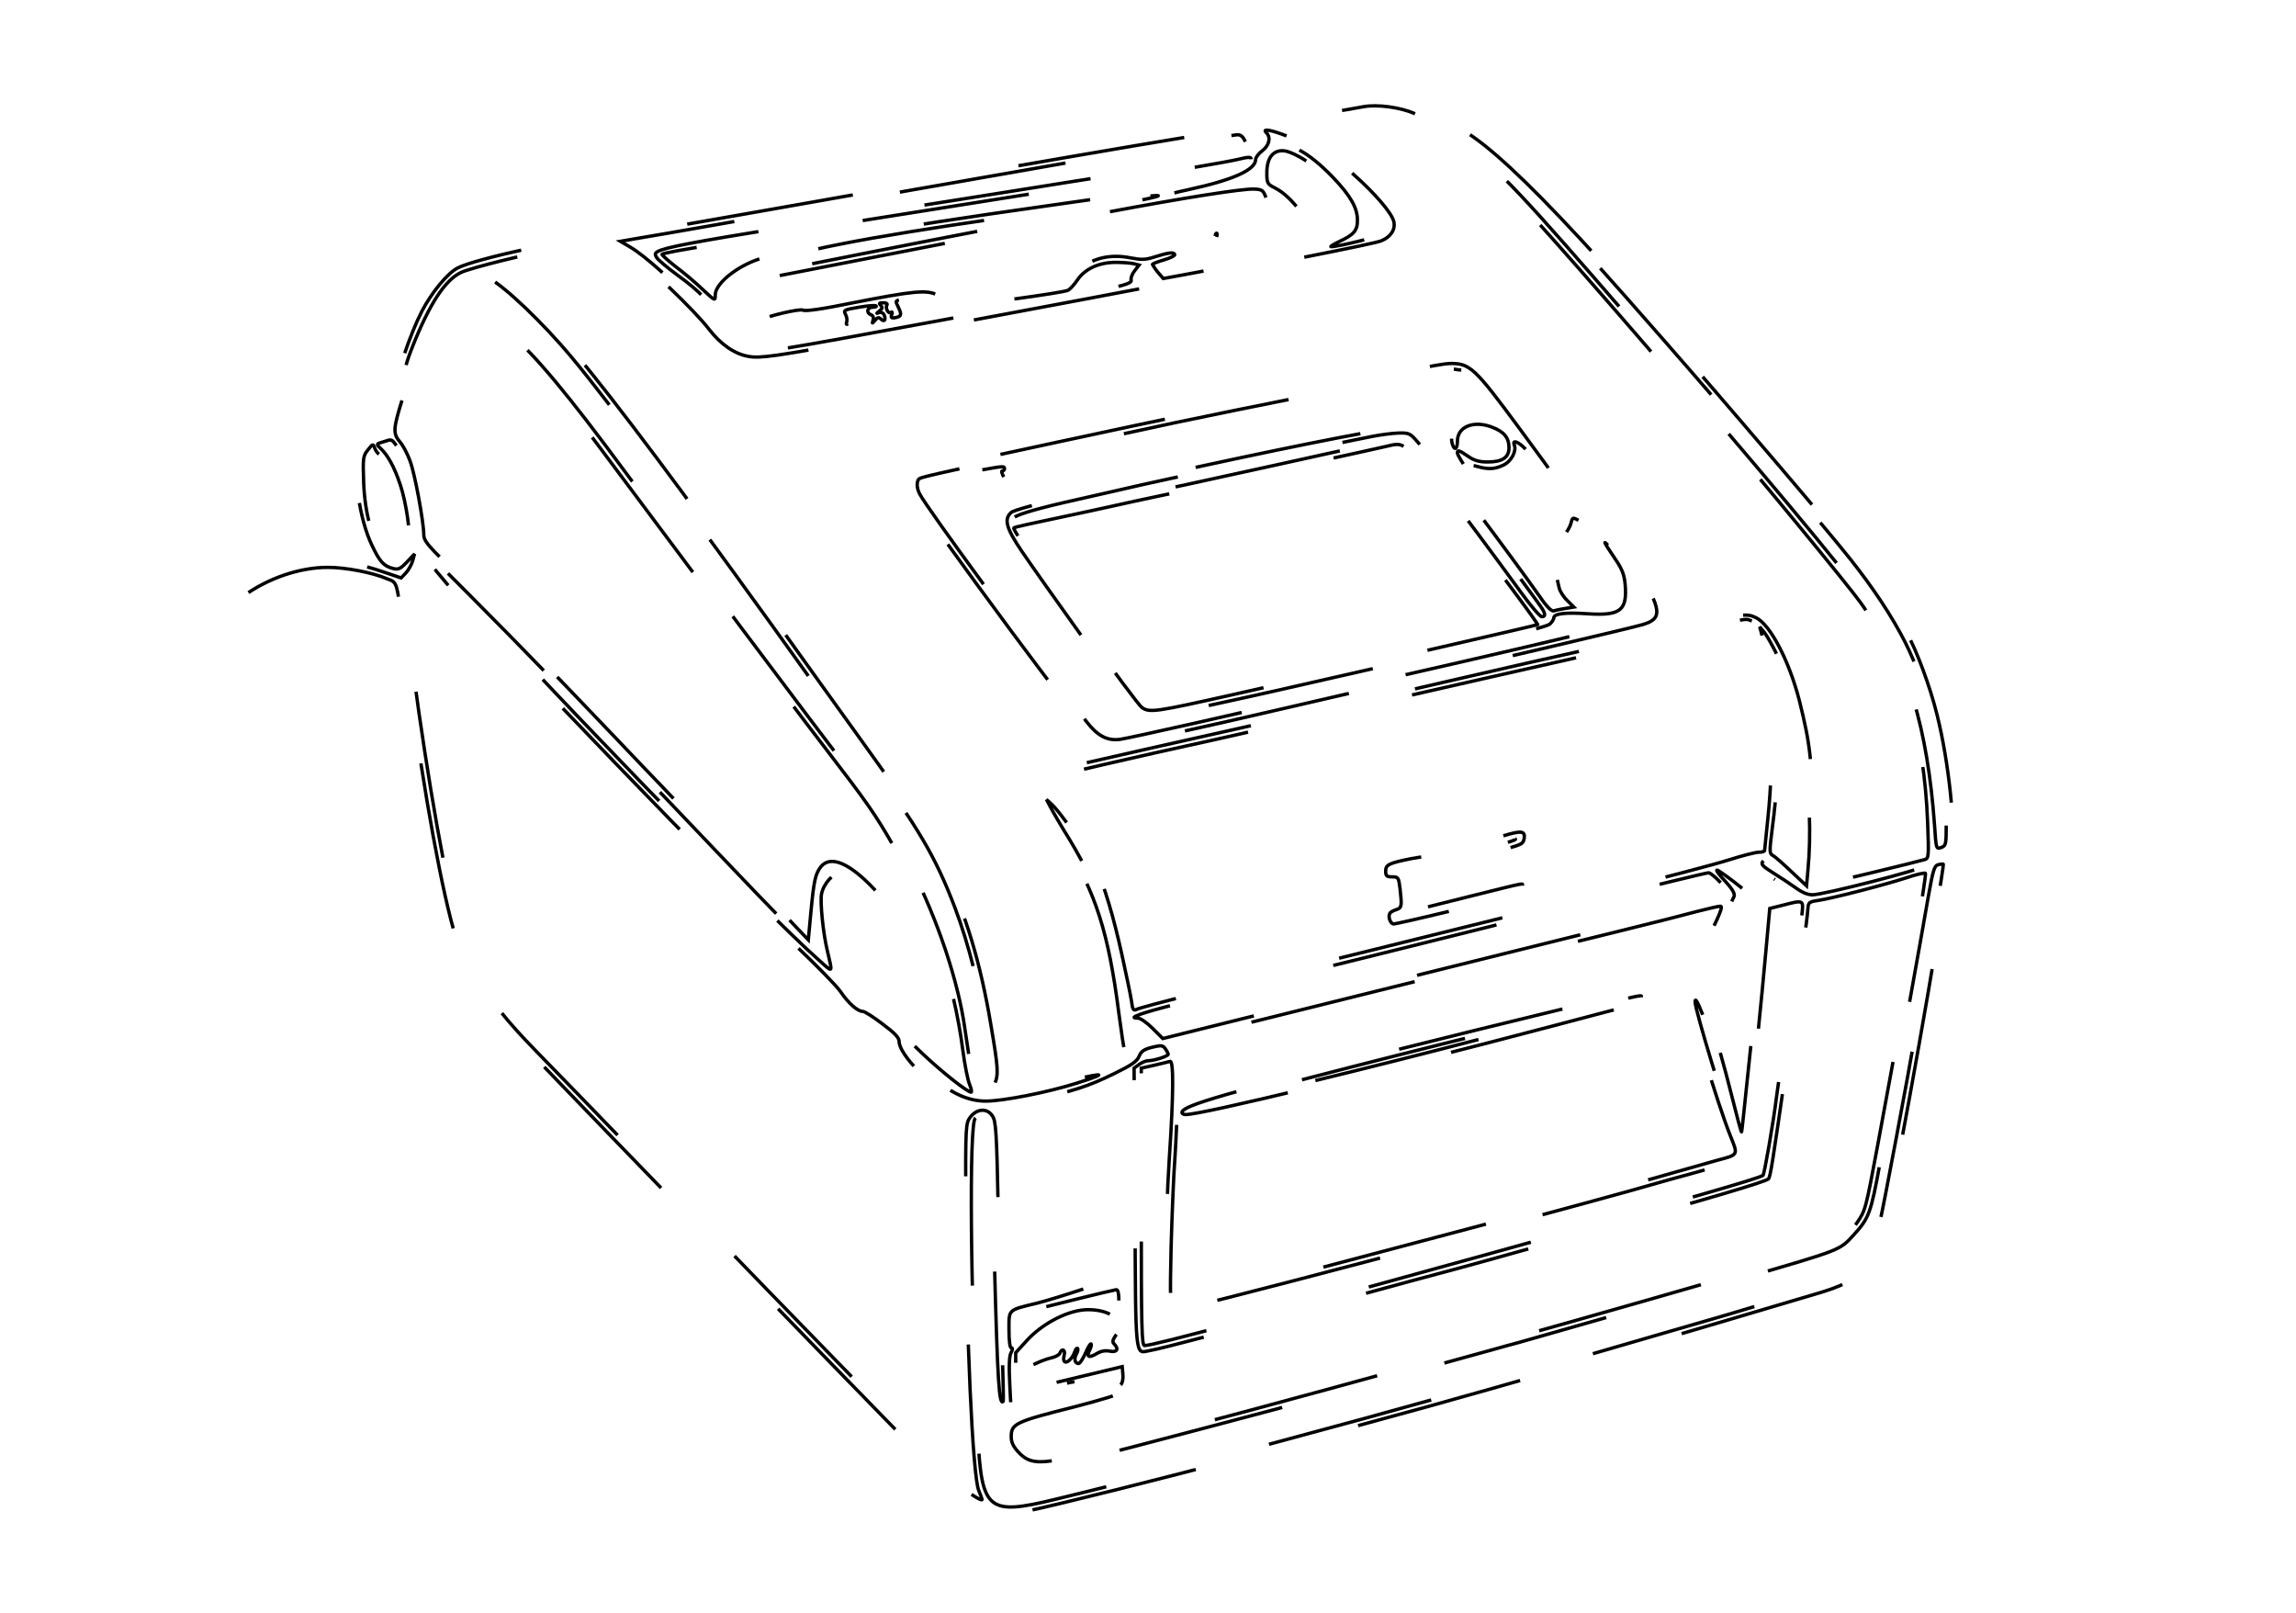
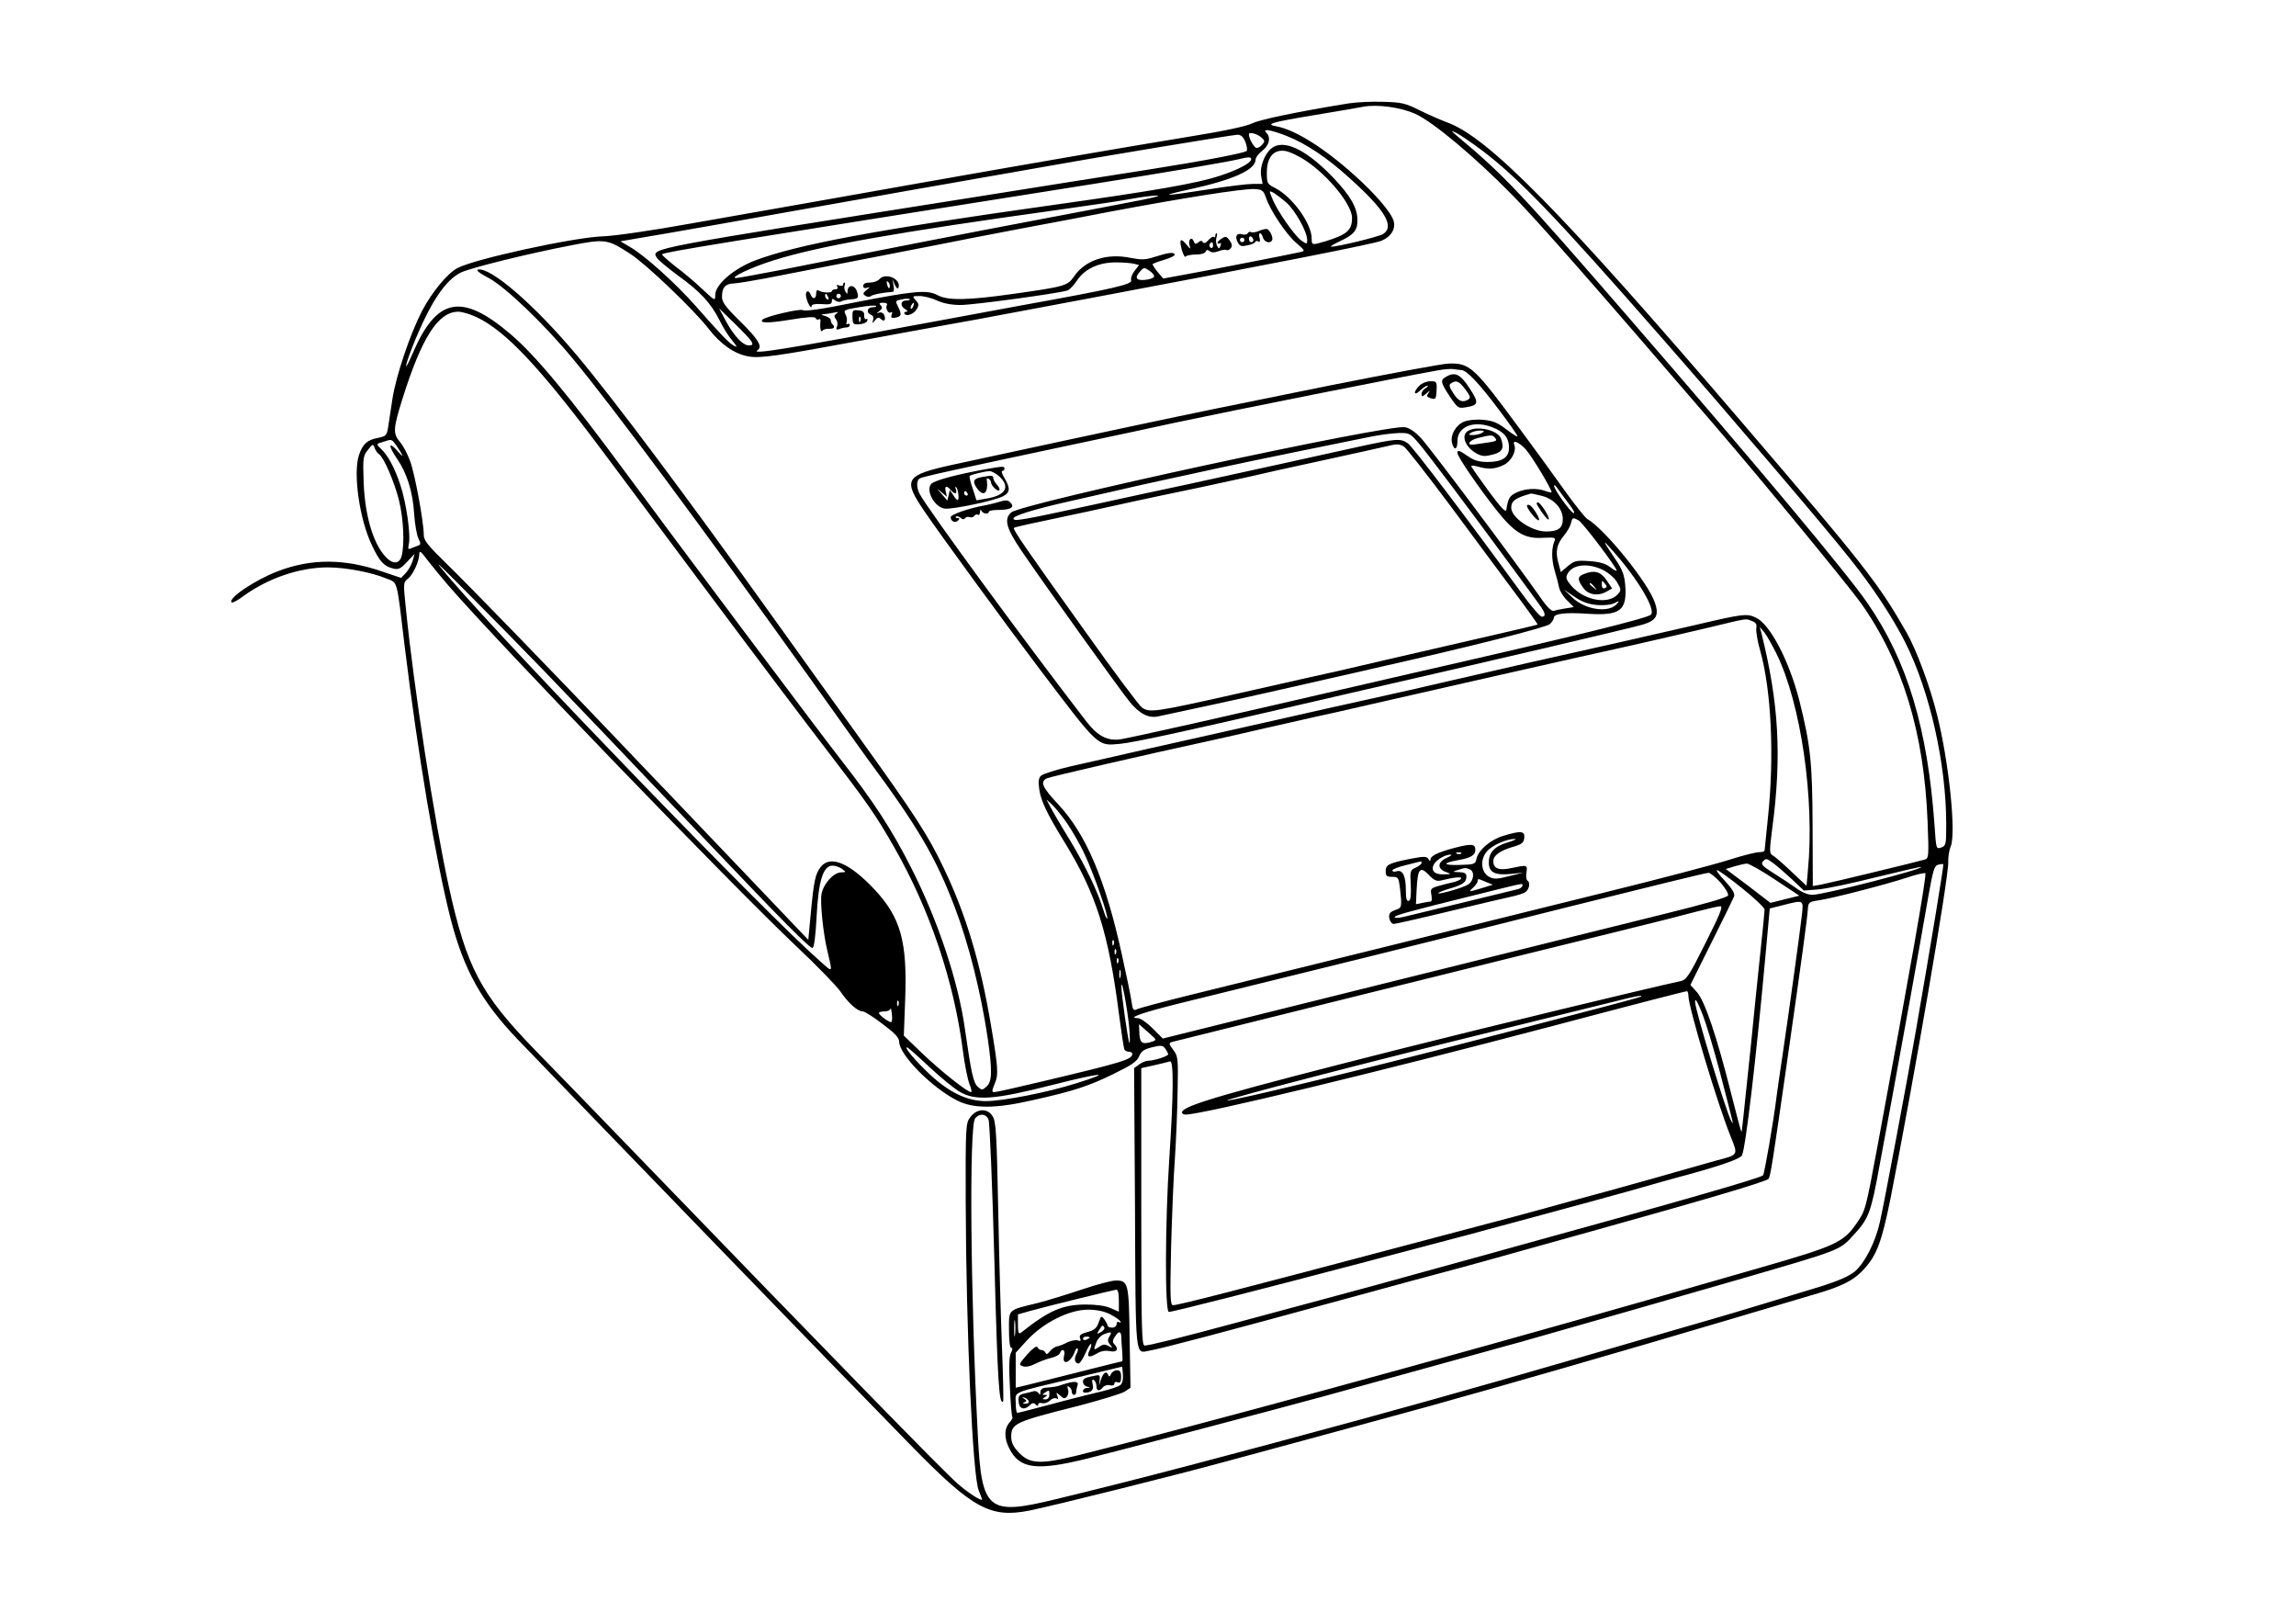
<svg xmlns="http://www.w3.org/2000/svg" version="1.0" width="1024pt" height="719pt" viewBox="0 0 1024 719" preserveAspectRatio="xMidYMid meet">
  <style>
            path {
                vector-effect: non-scaling-stroke;
                stroke-dasharray: 100;
-                 stroke-dashoffset: 100;
-                 stroke-width: 2px;
-                 stroke: black;
-                 fill: transparent;
-                 animation: draw_and_fill 3s ease-in-out forwards;
+                 stroke-dashoffset: 0;  /* Agar viewer animatsiyani to'xtatsa, o'chib ketmasligi uchun asil holati chizilgan bo'ladi */
+                 stroke-width: 0.5px;
+                 stroke: transparent;
+                 fill: black;
+                 animation: draw_and_fill 8s ease-out forwards;
            }

            @keyframes draw_and_fill {
                0% {
                    stroke-dashoffset: 100;
                    fill: transparent;
+                     stroke: black;
                }
-                 60% {
+                 75% {
                    stroke-dashoffset: 0;
                    fill: transparent;
+                     stroke: black;
                }
                100% {
                    stroke-dashoffset: 0;
                    fill: black;
+                     stroke: transparent;
                }
            }
        </style>
  <g transform="translate(0,719) scale(0.1,-0.1)" fill="#000000" stroke="none">
    <path d="M6015 6729 c-223 -36 -396 -72 -430 -89 -26 -13 -128 -35 -285 -60 -321 -53 -652 -110 -1185 -204 -137 -24 -356 -63 -485 -86 -129 -23 -374 -66 -545 -96 -177 -32 -349 -57 -400 -58 -127 -5 -566 -100 -644 -141 -45 -23 -115 -108 -159 -192 -54 -105 -116 -289 -132 -393 -7 -47 -16 -103 -19 -125 -6 -37 -9 -40 -47 -48 -47 -9 -66 -27 -83 -76 -27 -81 2 -287 58 -403 34 -72 53 -93 94 -103 23 -6 33 -2 62 29 l34 36 -9 -32 c-5 -17 -19 -41 -30 -53 l-21 -22 -83 28 c-170 59 -319 59 -469 1 -103 -40 -222 -121 -204 -138 3 -4 28 9 54 29 109 79 250 127 375 127 80 0 199 -23 262 -50 51 -21 44 5 81 -303 59 -483 139 -956 205 -1215 59 -227 137 -368 299 -537 278 -290 1466 -1517 1766 -1823 264 -269 343 -312 515 -278 101 20 659 159 885 221 257 69 792 215 890 242 350 97 866 246 1335 385 168 50 342 101 388 115 129 37 183 65 229 118 54 60 76 121 114 308 102 517 261 1438 258 1502 -1 22 4 54 11 70 25 61 -8 378 -61 588 -31 126 -91 287 -135 365 -125 219 -186 298 -738 942 -802 936 -1130 1270 -1314 1335 -26 10 -80 33 -120 53 -66 33 -83 36 -165 38 -51 2 -119 -2 -152 -7z m296 -46 c82 -38 262 -188 435 -364 113 -115 365 -402 904 -1029 207 -240 591 -708 648 -787 187 -263 284 -582 299 -979 6 -153 5 -162 -13 -167 -41 -12 -431 -106 -464 -112 l-35 -6 -1 268 c-1 284 -9 359 -59 559 -45 176 -130 340 -194 370 -40 19 -57 17 -266 -32 -82 -19 -240 -55 -350 -80 -244 -54 -551 -124 -745 -169 -80 -19 -246 -57 -370 -84 -124 -27 -274 -61 -335 -75 -156 -35 -394 -89 -650 -146 -121 -28 -273 -62 -339 -77 -65 -15 -125 -34 -133 -42 -11 -10 -13 -26 -8 -60 7 -52 34 -108 110 -232 143 -231 199 -409 245 -767 11 -84 22 -157 25 -163 4 -5 13 -9 21 -9 8 0 14 -4 14 -9 0 -25 -39 -37 -388 -120 -117 -28 -219 -51 -227 -51 -12 0 -12 5 1 37 18 41 16 71 -17 265 -46 274 -111 491 -210 697 -70 147 -128 236 -365 566 -99 138 -272 378 -384 535 -398 556 -721 988 -891 1190 -186 221 -380 389 -437 378 -11 -2 6 -16 48 -38 73 -39 243 -201 371 -355 173 -207 587 -765 1069 -1440 117 -165 230 -322 250 -350 224 -302 304 -439 388 -660 63 -165 117 -381 147 -584 21 -145 20 -194 -5 -216 -19 -17 -21 -17 -39 -1 -20 18 -29 60 -57 254 -29 213 -121 488 -240 722 -85 168 -166 293 -308 475 -98 125 -768 1019 -971 1295 -244 331 -398 517 -508 610 -218 186 -330 164 -437 -87 -39 -90 -38 -65 0 32 76 191 145 296 216 330 44 21 299 84 486 120 158 31 167 29 269 -37 70 -45 287 -252 351 -336 52 -67 113 -110 175 -121 51 -10 124 0 528 75 105 19 264 49 355 65 91 16 199 36 240 44 41 8 221 41 400 75 834 157 1265 242 1300 256 43 17 65 52 56 87 -9 37 -82 123 -179 209 -134 120 -260 198 -341 214 -57 10 -32 18 174 52 102 17 196 33 210 36 64 12 167 -3 231 -31z m-573 -99 c88 -35 181 -97 283 -190 158 -142 200 -214 147 -248 -21 -12 -200 -56 -231 -56 -7 0 11 11 38 24 63 29 80 49 79 95 0 54 -31 108 -107 188 -113 118 -208 168 -265 139 -37 -19 -66 -87 -57 -133 l6 -33 -43 0 c-24 0 -115 -11 -202 -25 -197 -31 -225 -31 -83 0 198 43 297 88 297 134 0 9 14 27 30 39 31 24 39 59 18 80 -20 20 17 14 90 -14z m868 -62 c162 -121 336 -302 805 -838 305 -348 722 -837 838 -983 106 -133 190 -261 248 -375 110 -218 183 -543 183 -811 0 -90 -1 -96 -22 -104 -23 -8 -23 -7 -30 98 -31 433 -121 734 -300 993 -93 135 -499 620 -1052 1258 -490 566 -568 649 -771 818 -36 31 -37 32 -9 19 17 -9 66 -42 110 -75z m-977 52 c12 -11 12 -16 1 -28 -7 -9 -18 -16 -25 -16 -11 0 -35 41 -35 61 0 13 40 2 59 -17z m-75 -16 c7 -18 10 -37 6 -41 -8 -9 -189 -44 -430 -82 -91 -14 -248 -39 -350 -55 -102 -16 -300 -48 -440 -70 -1466 -232 -1434 -226 -1411 -269 6 -10 48 -45 94 -79 101 -73 147 -123 186 -200 16 -33 42 -74 58 -92 21 -26 23 -31 7 -22 -23 12 -59 50 -170 176 -88 100 -226 225 -293 264 l-44 26 99 17 c121 20 308 53 1219 215 77 13 205 36 285 50 80 14 208 36 285 50 238 43 839 142 862 143 17 1 27 -8 37 -31z m272 -86 c101 -68 204 -196 204 -253 0 -56 -22 -75 -119 -105 -61 -18 -61 -18 -61 14 -1 66 -86 184 -162 223 -36 18 -38 22 -38 68 0 69 29 105 81 98 20 -3 63 -23 95 -45z m-246 8 c0 -17 -60 -48 -140 -74 -103 -34 -288 -66 -750 -131 -785 -110 -1137 -176 -1324 -247 -95 -37 -176 -107 -176 -153 0 -28 0 -28 -58 26 -31 30 -86 76 -121 102 -34 27 -61 51 -58 53 9 10 240 47 1925 314 357 57 590 97 642 109 49 12 60 12 60 1z m66 -171 c19 -58 92 -166 136 -203 39 -34 40 -35 17 -40 -37 -9 -413 -82 -518 -101 l-93 -17 -24 28 c-13 16 -23 32 -24 35 0 3 23 12 51 20 28 8 50 19 48 24 -3 12 -28 9 -91 -11 -40 -13 -57 -13 -105 -4 -105 22 -201 -9 -251 -80 -31 -45 -37 -47 -277 -81 -197 -28 -289 -30 -334 -5 -46 25 -106 19 -376 -34 -136 -28 -214 -39 -224 -33 -13 8 -165 -28 -180 -42 -16 -16 23 -17 121 -1 79 13 113 15 116 7 2 -6 8 -8 14 -5 5 3 9 0 7 -7 -3 -28 1 -54 9 -44 4 6 17 10 30 9 22 -1 28 7 15 20 -5 4 -8 13 -8 19 0 6 -11 14 -25 18 -20 6 -21 7 -5 8 11 1 31 4 45 7 19 4 21 3 11 -4 -12 -8 -12 -14 -3 -25 7 -8 9 -23 5 -32 -5 -15 -3 -17 11 -12 10 4 24 7 32 7 8 0 14 5 14 11 0 5 -4 7 -10 4 -5 -3 -7 0 -4 9 3 8 1 23 -5 34 -10 19 -6 21 60 32 39 7 73 9 76 6 4 -3 -3 -6 -15 -6 -25 0 -30 -25 -7 -34 9 -3 12 -12 9 -23 -5 -17 -5 -17 9 -1 10 13 17 14 25 6 15 -15 24 -6 16 16 -4 10 -13 15 -23 12 -14 -5 -13 -4 1 7 13 11 15 16 6 25 -9 9 -7 12 11 12 12 0 20 -4 17 -9 -9 -14 5 -42 17 -34 6 4 8 0 4 -10 -5 -13 -1 -16 13 -14 30 5 33 13 17 46 -15 30 -15 30 15 36 16 4 32 4 35 1 4 -3 -3 -6 -15 -6 -26 0 -29 -25 -4 -39 10 -6 12 -11 4 -11 -7 0 -11 -4 -8 -9 9 -14 41 -2 55 21 10 17 10 23 -5 39 -16 18 -16 19 17 19 19 0 54 -9 78 -20 28 -13 65 -20 105 -20 59 0 445 53 478 65 9 4 28 24 42 45 34 51 96 80 172 80 32 0 69 -3 81 -6 l23 -6 -20 -26 c-11 -14 -18 -33 -15 -42 6 -18 -81 -38 -480 -110 -55 -10 -237 -44 -405 -75 -667 -124 -816 -148 -781 -126 23 15 3 49 -80 130 -63 62 -79 84 -79 107 0 42 15 59 52 60 18 1 80 11 138 22 58 11 236 46 395 77 160 31 333 65 385 75 52 11 214 42 360 70 146 27 324 61 395 75 330 62 595 104 649 102 35 -2 40 -5 52 -38z m93 -24 c39 -36 91 -129 91 -165 0 -19 -1 -20 -24 -4 -29 18 -109 132 -131 187 -16 38 -16 38 6 27 11 -7 38 -27 58 -45z m-644 14 c-55 -11 -255 -49 -445 -85 -323 -61 -688 -132 -1153 -225 -109 -21 -206 -39 -215 -39 -30 1 71 49 168 79 203 64 549 125 1275 226 143 20 292 42 330 50 39 7 86 13 105 13 19 0 -10 -8 -65 -19z m52 -343 c-2 -6 -20 -12 -40 -14 -41 -4 -48 10 -21 39 15 17 18 17 40 2 14 -9 23 -21 21 -27z m-1074 -131 c-3 -9 -8 -14 -10 -11 -3 3 -2 9 2 15 9 16 15 13 8 -4z m-722 -157 c8 -15 6 -18 -12 -18 -26 0 -66 42 -103 111 l-29 54 67 -65 c37 -36 72 -73 77 -82z m-1226 108 c130 -61 283 -224 561 -596 55 -74 269 -360 474 -635 205 -275 439 -585 520 -690 191 -249 224 -296 308 -443 158 -276 266 -595 306 -904 8 -64 22 -133 30 -153 8 -19 11 -35 7 -35 -17 0 -135 94 -217 172 l-83 80 6 161 c10 259 -20 366 -137 491 -111 118 -196 154 -239 101 -25 -32 -31 -61 -45 -208 l-11 -118 -265 278 c-146 153 -315 330 -375 393 -61 63 -158 165 -215 225 -274 288 -664 690 -757 780 -85 83 -103 105 -103 130 0 57 -40 274 -61 329 -11 31 -31 69 -45 85 -32 38 -31 58 11 193 86 273 159 388 249 388 17 0 54 -11 81 -24z m-357 -573 c34 -50 35 -59 4 -23 -40 45 -41 22 -1 -36 44 -64 70 -147 76 -244 3 -47 12 -97 19 -111 12 -24 11 -28 -4 -33 -9 -3 -23 -9 -31 -12 -10 -5 -12 -1 -8 18 10 40 -11 188 -38 267 -26 78 -55 131 -88 162 -16 14 -17 19 -6 23 8 2 21 7 29 9 26 9 28 8 48 -20z m-78 -38 c21 -13 68 -121 89 -204 21 -84 26 -199 12 -251 -11 -39 -44 -37 -79 6 -51 62 -84 180 -90 319 -4 113 -3 122 19 149 21 27 23 28 30 8 4 -11 13 -23 19 -27z m309 -585 c224 -259 1265 -1338 1551 -1608 91 -86 180 -177 198 -203 36 -53 77 -89 100 -89 8 0 48 -25 88 -56 54 -40 74 -61 74 -78 0 -59 145 -206 260 -264 73 -36 169 -36 335 2 184 41 251 63 361 117 80 39 104 55 114 78 9 23 22 32 58 41 41 10 48 9 59 -6 7 -10 13 -21 13 -25 0 -9 -64 -29 -90 -29 -9 0 -26 -7 -39 -16 l-23 -17 4 -624 c3 -683 0 -648 63 -636 63 11 337 84 890 235 182 50 404 110 495 134 91 25 219 60 285 79 66 18 203 57 305 85 521 145 773 220 787 233 9 9 18 69 82 514 70 489 91 646 94 690 2 29 5 32 47 38 62 9 298 70 393 101 43 15 81 23 84 20 7 -7 -70 -444 -212 -1209 -55 -295 -55 -294 -94 -351 -59 -86 -95 -102 -421 -196 -74 -21 -301 -86 -505 -145 -900 -258 -2046 -570 -2550 -695 -166 -41 -214 -38 -262 14 -24 25 -33 45 -33 69 0 59 17 67 287 135 105 27 203 57 218 66 l27 18 -4 222 c-3 245 -6 256 -62 256 -18 0 -86 -18 -151 -40 -66 -22 -156 -50 -200 -61 -132 -32 -125 -26 -125 -119 0 -48 4 -80 10 -80 7 0 7 -8 -1 -22 -8 -15 -10 -60 -5 -152 3 -71 8 -132 11 -134 3 -3 -2 -13 -10 -22 -27 -29 -28 -72 -3 -120 46 -90 120 -100 347 -44 139 34 866 226 1056 278 109 30 652 180 750 207 39 11 93 26 120 33 80 22 847 242 995 285 443 129 434 125 497 194 68 74 77 97 117 317 14 74 37 198 51 275 50 271 120 657 166 922 20 112 26 133 43 137 11 3 22 4 23 2 3 -3 -54 -349 -123 -746 -36 -208 -142 -773 -160 -850 -20 -90 -68 -183 -112 -220 -24 -20 -74 -42 -147 -65 -128 -39 -424 -129 -475 -143 -19 -6 -105 -30 -190 -55 -663 -193 -948 -275 -1378 -393 -591 -161 -1027 -276 -1377 -360 -300 -73 -327 -50 -344 287 -33 624 -39 1380 -12 1412 19 24 50 21 60 -6 5 -13 17 -297 26 -633 14 -536 21 -642 39 -623 2 2 0 108 -5 234 -5 127 -13 406 -17 621 -7 348 -10 395 -26 418 -23 36 -70 33 -99 -6 -20 -27 -21 -40 -20 -385 2 -574 31 -1215 58 -1279 8 -20 15 -38 15 -40 0 -11 -65 31 -110 71 -70 62 -545 549 -1435 1470 -165 171 -366 378 -447 461 -245 252 -307 369 -387 734 -64 293 -156 885 -191 1239 -12 111 -11 115 9 130 23 18 51 79 51 111 0 17 8 11 36 -27 20 -26 62 -77 93 -113z m426 -380 c140 -145 288 -300 745 -780 311 -327 443 -461 454 -457 7 2 14 59 18 140 8 159 29 227 71 227 13 0 32 -7 43 -15 18 -14 18 -14 -4 -15 -34 0 -79 -50 -88 -96 -7 -36 7 -176 26 -254 24 -103 27 -99 -37 -42 -236 207 -1364 1374 -1646 1702 -82 96 -74 89 89 -75 99 -99 247 -250 329 -335z m5388 221 c19 -7 23 -15 20 -33 -2 -13 5 -57 17 -98 50 -178 64 -470 35 -745 -8 -77 -15 -143 -15 -147 0 -5 -11 -8 -25 -8 -14 0 -74 -15 -133 -34 -59 -19 -309 -85 -557 -146 -573 -142 -1541 -382 -1840 -455 -126 -31 -237 -61 -246 -66 -14 -7 -18 -1 -23 39 -4 26 -23 117 -42 203 -73 334 -160 540 -285 673 -71 76 -81 99 -51 115 14 7 411 99 742 171 47 10 146 33 220 50 74 17 175 40 225 51 49 10 157 35 240 54 174 40 967 220 1195 270 85 19 229 53 320 74 195 47 173 43 203 32z m110 -146 c109 -222 171 -648 140 -968 l-6 -67 -66 62 c-37 35 -74 68 -84 73 -16 9 -16 17 -3 120 43 324 30 559 -49 875 l-7 25 21 -25 c11 -14 35 -57 54 -95z m-3166 -753 c24 -35 62 -100 82 -145 41 -88 106 -275 99 -283 -3 -2 -10 15 -17 38 -24 80 -80 197 -150 313 -39 63 -78 130 -87 148 l-17 32 22 -20 c12 -10 43 -48 68 -83z m3153 -182 c15 -11 51 -42 81 -70 l54 -51 65 5 c36 3 153 28 260 55 107 26 197 47 198 45 12 -9 -435 -124 -484 -124 -23 0 -48 11 -78 33 -24 17 -69 47 -100 66 -43 27 -53 37 -45 48 15 17 16 17 49 -7z m6 -72 l109 -72 -65 -16 -64 -16 -99 76 -100 75 39 12 c22 6 46 12 55 12 8 1 65 -31 125 -71z m-146 -39 c55 -44 100 -87 100 -95 0 -8 -9 -99 -20 -202 -11 -103 -29 -279 -40 -392 -38 -363 -41 -394 -43 -397 -2 -1 -22 75 -46 170 -64 255 -117 411 -152 452 l-30 33 94 189 c52 103 97 196 101 206 4 13 -8 33 -40 68 -26 27 -42 49 -36 49 6 0 56 -36 112 -81z m-96 25 c21 -24 36 -50 33 -57 -3 -9 -108 -39 -279 -81 -150 -37 -716 -178 -1257 -312 l-985 -245 -46 46 c-25 25 -54 45 -65 45 -51 0 17 24 186 66 461 113 1214 299 1754 435 325 81 597 148 605 147 8 0 32 -20 54 -44z m362 -146 c-8 -73 -58 -435 -86 -623 -11 -71 -22 -152 -26 -180 -15 -122 -55 -350 -61 -356 -14 -13 -387 -120 -1078 -310 -99 -28 -234 -65 -300 -83 -337 -93 -404 -112 -570 -156 -99 -27 -274 -74 -390 -105 -263 -71 -400 -105 -420 -105 -13 0 -15 67 -15 618 l0 619 58 13 c31 7 63 15 70 17 17 7 16 -148 -3 -432 -19 -290 -20 -685 -2 -685 18 0 415 101 847 215 201 53 397 105 435 115 39 10 104 27 145 39 41 11 158 42 260 70 102 27 268 73 370 101 102 29 214 61 250 70 157 43 240 72 249 88 16 31 63 426 107 914 l17 187 56 14 c97 25 95 26 87 -45z m-429 -122 c-74 -148 -85 -165 -112 -171 -161 -35 -847 -201 -1240 -300 -783 -198 -973 -253 -983 -283 -2 -7 5 -12 16 -12 73 0 848 187 1637 395 374 99 591 155 599 155 3 0 6 -9 6 -19 0 -52 130 -484 189 -630 33 -82 35 -80 -61 -105 -29 -8 -107 -30 -173 -49 -66 -19 -154 -44 -195 -55 -41 -12 -166 -46 -277 -76 -237 -66 -191 -53 -743 -199 -753 -200 -1015 -267 -1038 -267 -13 0 -14 33 -9 258 4 141 11 320 17 397 5 77 11 210 12 297 3 148 2 158 -19 186 -21 28 -21 31 -5 36 29 8 1687 419 1982 491 151 37 313 78 360 91 47 12 93 23 102 23 14 1 0 -34 -65 -163z m-2640 -8 c-3 -8 -6 -5 -6 6 -1 11 2 17 5 13 3 -3 4 -12 1 -19z m10 -40 c-3 -8 -6 -5 -6 6 -1 11 2 17 5 13 3 -3 4 -12 1 -19z m10 -40 c-3 -8 -6 -5 -6 6 -1 11 2 17 5 13 3 -3 4 -12 1 -19z m10 -65 c-3 -10 -5 -4 -5 12 0 17 2 24 5 18 2 -7 2 -21 0 -30z m39 -223 c4 -41 4 -73 1 -70 -6 6 -37 226 -36 255 2 32 27 -102 35 -185z m2283 136 c-2 -2 -134 -38 -294 -79 -159 -42 -353 -92 -430 -112 -490 -128 -1114 -279 -1122 -272 -5 6 634 172 1147 298 267 66 528 130 580 143 93 24 128 30 119 22z m-3312 -38 c-3 -8 -6 -5 -6 6 -1 11 2 17 5 13 3 -3 4 -12 1 -19z m3587 -43 c14 -35 49 -151 77 -257 64 -246 62 -237 51 -218 -21 33 -162 497 -162 532 0 20 10 4 34 -57z m-3618 -32 c-6 -6 -55 29 -56 40 0 4 11 7 25 7 14 0 26 6 27 13 0 6 3 -3 5 -21 3 -19 2 -36 -1 -39z m1171 -70 c11 -10 7 -14 -19 -21 -37 -10 -46 0 -47 52 l-1 29 27 -24 c15 -13 33 -29 40 -36z m-1004 -129 c50 -47 112 -98 137 -112 70 -42 155 -36 417 31 221 56 271 59 105 7 -129 -41 -329 -80 -405 -80 -83 0 -163 38 -251 120 -65 61 -114 120 -101 120 4 0 48 -39 98 -86z m847 -1043 l0 -50 -37 16 c-25 11 -65 16 -113 16 -103 -1 -162 -27 -287 -126 -10 -7 -13 1 -13 36 l0 46 53 15 c71 20 369 93 385 95 8 1 12 -15 12 -48z m-40 -61 c21 -11 42 -25 46 -31 4 -8 3 -9 -4 -5 -7 4 -12 1 -12 -8 0 -9 -9 -16 -20 -16 -11 0 -20 4 -20 8 0 5 -7 17 -14 28 -14 18 -15 18 -26 -13 -9 -26 -20 -35 -51 -43 -29 -8 -37 -14 -32 -27 5 -12 2 -15 -10 -10 -9 3 -30 -1 -47 -9 -17 -9 -38 -17 -47 -18 -9 -2 -22 -11 -31 -22 -10 -13 -16 -15 -19 -6 -3 6 -11 12 -18 12 -7 0 -16 6 -18 13 -4 7 -21 -5 -46 -33 -37 -42 -38 -46 -20 -52 13 -5 34 -1 57 11 20 10 52 22 70 26 18 4 36 13 39 21 9 24 26 15 19 -10 -12 -49 30 -33 48 18 3 10 9 16 12 13 3 -3 1 -15 -6 -26 -11 -22 -6 -41 11 -41 5 0 19 21 30 46 11 26 22 44 25 41 3 -3 0 -15 -6 -27 -16 -31 -4 -37 31 -16 20 12 39 15 59 11 32 -7 41 10 19 32 -8 8 -7 17 3 32 17 27 28 27 29 -1 0 -13 2 -42 4 -65 2 -24 2 -43 0 -43 -2 0 -90 -22 -197 -49 -106 -27 -212 -53 -235 -59 l-43 -10 0 78 0 78 51 56 c71 77 187 136 271 136 39 0 72 -7 98 -20z m-423 -92 c-2 -18 -4 -6 -4 27 0 33 2 48 4 33 2 -15 2 -42 0 -60z m398 33 c3 -6 -4 -15 -15 -21 -19 -10 -20 -10 -8 9 15 24 15 24 23 12z m23 -40 c-9 -15 -9 -23 3 -37 13 -16 12 -16 -7 -6 -16 9 -26 8 -42 -4 -25 -17 -26 -15 -12 21 5 14 20 30 32 35 35 13 39 12 26 -9z m-88 -5 c0 -2 -7 -6 -15 -10 -8 -3 -15 -1 -15 4 0 6 7 10 15 10 8 0 15 -2 15 -4z m138 -211 c-7 -7 -44 -20 -83 -29 -38 -9 -110 -27 -160 -40 -162 -43 -211 -56 -218 -56 -4 0 -7 20 -7 45 0 52 -27 41 275 113 l200 48 3 -34 c2 -20 -2 -40 -10 -47z" pathLength="100" />
    <path d="M5930 5471 c-464 -94 -559 -113 -875 -180 -136 -29 -496 -106 -800 -172 -220 -48 -230 -65 -132 -209 71 -105 379 -526 511 -700 269 -355 259 -346 360 -337 58 5 289 55 776 168 118 27 262 61 320 74 514 117 1187 275 1237 290 60 18 73 41 54 97 -29 88 -224 329 -302 374 -9 5 -57 65 -106 134 -49 69 -136 188 -193 265 -205 278 -224 296 -317 294 -26 0 -266 -45 -533 -98z m587 69 c23 0 77 -56 165 -173 49 -65 88 -120 86 -123 -3 -2 -26 13 -52 33 -38 29 -58 37 -101 41 -32 3 -68 -1 -85 -8 -37 -15 -63 -60 -54 -95 9 -36 24 -31 24 8 0 65 73 94 155 62 53 -20 75 -47 75 -92 0 -43 -30 -63 -95 -63 -37 0 -60 6 -87 25 -41 28 -48 30 -48 15 0 -16 94 -153 172 -252 83 -105 128 -132 213 -126 46 2 54 1 49 -12 -15 -33 -15 -82 -1 -132 9 -29 18 -65 21 -80 3 -14 19 -40 36 -56 l29 -29 -37 -6 c-20 -3 -44 -8 -52 -11 -10 -3 -31 17 -65 67 -110 157 -483 655 -528 704 -24 26 -51 45 -71 48 -76 14 -1712 -340 -1756 -380 -34 -30 -22 -71 47 -173 96 -141 439 -620 480 -670 44 -54 84 -75 126 -67 54 11 437 94 527 115 47 11 146 33 220 50 74 17 187 42 250 57 395 89 736 175 752 190 10 9 18 22 18 28 0 19 51 25 153 18 145 -9 175 15 165 132 -4 42 -13 67 -44 112 -58 86 -60 93 -13 39 112 -125 195 -264 172 -287 -16 -16 -345 -97 -1078 -264 -88 -20 -234 -54 -325 -75 -460 -107 -917 -210 -965 -217 -57 -7 -100 15 -150 80 -259 335 -708 947 -743 1014 -15 27 -15 60 -1 69 15 9 140 36 714 158 171 36 362 77 425 91 245 52 1015 206 1170 233 30 6 64 8 75 6 11 -2 25 -4 32 -4z m-185 -332 c41 -49 209 -272 423 -563 48 -66 99 -134 111 -152 27 -36 30 -53 10 -53 -7 0 -49 48 -92 108 -254 348 -484 651 -505 665 -32 23 -50 22 -228 -17 -203 -45 -530 -117 -756 -166 -99 -21 -295 -63 -435 -94 -309 -67 -340 -72 -340 -58 0 12 82 38 225 71 50 11 149 34 220 50 72 17 184 42 250 56 66 14 170 37 230 50 61 13 220 47 355 74 135 28 277 56 315 64 39 8 93 15 122 16 50 1 52 0 95 -51z m472 -21 c26 -28 116 -177 116 -192 0 -2 -12 0 -26 5 -38 15 -92 12 -130 -6 -32 -15 -38 -26 -46 -78 -2 -13 -25 11 -78 83 -41 56 -76 106 -78 111 -2 5 11 5 30 -1 47 -13 75 -11 113 7 35 16 59 62 49 89 -11 26 18 16 50 -18z m-544 13 c10 -5 102 -123 206 -262 103 -139 234 -316 291 -392 57 -76 102 -140 101 -141 -3 -2 -157 -38 -493 -115 -121 -28 -249 -57 -285 -66 -36 -9 -155 -36 -265 -60 -110 -25 -249 -56 -310 -70 -352 -79 -378 -83 -412 -59 -12 8 -127 162 -255 342 -267 373 -322 453 -316 459 4 4 50 14 338 75 52 12 145 31 205 45 61 13 187 40 280 59 94 20 197 43 230 50 33 8 175 40 315 70 140 31 271 59 290 64 48 12 59 12 80 1z m738 -258 c19 -24 28 -42 20 -40 -15 5 -88 107 -87 122 0 6 8 0 17 -14 9 -13 32 -44 50 -68z m-122 37 c55 -14 94 -57 94 -104 0 -40 -20 -55 -75 -55 -64 0 -155 62 -155 106 0 30 18 44 88 63 2 1 23 -4 48 -10z m164 -109 c18 -9 170 -210 170 -224 0 -4 -14 3 -30 16 -22 16 -48 23 -93 26 -57 4 -66 1 -94 -22 l-32 -27 -11 42 c-14 50 -7 83 26 122 13 16 27 39 30 53 7 27 8 28 34 14z m110 -222 c25 -13 53 -37 63 -56 18 -31 18 -34 2 -52 -43 -48 -152 -27 -208 39 -22 26 -25 36 -16 52 22 43 93 50 159 17z m-27 -156 c33 -2 63 1 78 9 21 11 23 11 11 -3 -35 -43 -142 -28 -200 28 l-37 35 47 -32 c35 -24 62 -33 101 -37z" pathLength="100" />
    <path d="M6448 5509 c-25 -14 -23 -25 18 -87 35 -52 38 -54 72 -48 57 9 59 19 16 85 -41 63 -65 75 -106 50z m87 -55 c22 -29 25 -38 14 -45 -26 -16 -44 -9 -67 27 -19 29 -21 38 -10 45 23 15 35 10 63 -27z" pathLength="100" />
    <path d="M6330 5470 c-28 -28 -25 -48 3 -22 13 12 27 22 33 22 5 0 1 -5 -8 -11 -10 -5 -18 -17 -18 -26 0 -14 3 -13 22 3 15 13 18 14 10 3 -10 -14 -10 -18 4 -23 27 -10 29 -7 31 34 2 38 0 40 -28 40 -16 0 -38 -9 -49 -20z" pathLength="100" />
    <path d="M6548 5269 c-35 -20 -12 -76 41 -103 21 -11 35 -12 69 -3 43 11 52 29 36 72 -14 37 -105 58 -146 34z m62 -9 c-8 -5 -26 -10 -40 -10 -20 0 -22 2 -10 10 8 5 26 10 40 10 20 0 22 -2 10 -10z m59 -24 c9 -11 3 -14 -31 -19 -24 -4 -52 -7 -62 -9 -39 -6 -25 19 16 29 60 15 64 15 77 -1z" pathLength="100" />
    <path d="M4381 5095 c-123 -23 -211 -47 -227 -62 -28 -28 14 -106 60 -111 34 -4 221 35 259 55 32 16 34 36 7 81 -11 17 -15 32 -10 32 6 0 10 5 10 10 0 12 -5 12 -99 -5z m73 -27 c55 -49 32 -88 -59 -102 l-40 -7 -17 53 c-10 28 -16 54 -13 56 5 5 64 20 87 21 9 1 28 -9 42 -21z m-214 -63 c17 -20 31 -19 23 3 -3 9 -3 14 1 10 10 -8 15 -58 7 -58 -3 0 -13 10 -20 23 l-15 22 -5 -23 -6 -24 -25 29 c-25 28 -25 28 -1 8 l24 -20 -5 23 c-7 25 4 29 22 7z m75 -15 c3 -5 1 -10 -4 -10 -6 0 -11 5 -11 10 0 6 2 10 4 10 3 0 8 -4 11 -10z" pathLength="100" />
    <path d="M4380 5063 c-38 -7 -44 -18 -25 -47 30 -45 54 -27 46 33 -2 7 2 10 8 6 6 -3 11 -11 11 -16 0 -15 30 -43 37 -35 3 3 -1 14 -10 24 -10 10 -17 24 -17 30 0 12 -6 13 -50 5z" pathLength="100" />
    <path d="M4445 4949 c-16 -5 -41 -10 -55 -13 -64 -11 -150 -40 -150 -52 0 -19 20 -28 33 -15 8 8 7 11 -3 11 -7 0 -10 3 -7 6 4 4 13 1 21 -5 9 -8 16 -8 20 -2 4 6 13 8 20 5 8 -3 17 0 21 5 3 6 11 9 16 6 5 -4 9 2 10 12 0 10 3 13 6 6 5 -14 33 -18 33 -5 0 4 17 8 38 8 55 0 77 10 62 29 -14 17 -22 17 -65 4z" pathLength="100" />
    <path d="M6856 4938 c21 -36 47 -69 51 -64 7 7 -37 76 -48 76 -6 0 -7 -6 -3 -12z" pathLength="100" />
    <path d="M6810 4935 c0 -13 41 -65 52 -65 12 0 -26 63 -41 68 -6 2 -11 1 -11 -3z" pathLength="100" />
    <path d="M7063 4630 c-28 -12 -29 -24 -2 -61 23 -32 66 -39 106 -16 l23 13 -25 37 c-27 39 -54 46 -102 27z m96 -44 c9 -10 8 -15 -2 -19 -8 -3 -13 3 -13 14 0 23 0 23 15 5z m-48 -13 c13 -16 12 -17 -3 -4 -10 7 -18 15 -18 17 0 8 8 3 21 -13z" pathLength="100" />
    <path d="M5612 6159 c-13 -5 -28 -7 -32 -4 -5 3 -12 1 -15 -5 -4 -6 -15 -8 -25 -5 -24 8 -34 -9 -20 -35 9 -18 17 -20 43 -14 18 3 34 10 35 15 2 5 9 6 14 2 7 -4 9 2 6 15 -4 12 -3 22 2 22 4 0 10 -9 13 -20 5 -19 31 -28 40 -12 8 12 -12 52 -25 51 -7 0 -24 -4 -36 -10z m-22 -40 c0 -5 -4 -9 -10 -9 -5 0 -10 7 -10 16 0 8 5 12 10 9 6 -3 10 -10 10 -16z m-40 1 c0 -5 -4 -10 -10 -10 -5 0 -10 5 -10 10 0 6 5 10 10 10 6 0 10 -4 10 -10z" pathLength="100" />
    <path d="M5420 6138 c0 -6 -3 -8 -6 -5 -4 4 -15 -3 -25 -14 -11 -13 -20 -16 -24 -9 -5 8 -11 8 -21 -1 -11 -9 -15 -8 -20 5 -9 23 -26 8 -19 -17 6 -20 5 -20 -14 3 -26 32 -33 23 -20 -25 6 -21 14 -34 17 -29 4 5 24 9 46 9 22 0 40 5 43 13 4 9 9 9 18 2 9 -7 21 -7 40 0 15 6 30 8 35 5 4 -3 13 1 19 8 8 10 6 19 -5 35 -13 18 -18 20 -34 9 -11 -6 -20 -15 -20 -20 0 -4 4 -5 10 -2 6 4 7 -1 3 -11 -5 -15 -7 -15 -15 0 -5 9 -6 25 -3 36 4 11 4 20 1 20 -3 0 -6 -5 -6 -12z m-10 -44 c0 -8 -5 -12 -10 -9 -6 4 -8 11 -5 16 9 14 15 11 15 -7z" pathLength="100" />
    <path d="M3922 5945 c-7 -8 -26 -15 -42 -15 -20 0 -30 -5 -30 -15 0 -9 6 -12 18 -8 14 5 13 3 -3 -10 -17 -14 -18 -18 -5 -26 8 -6 19 -6 25 -1 9 7 44 14 98 19 4 1 5 13 2 29 l-5 27 11 -25 c6 -14 13 -20 16 -13 14 38 -57 70 -85 38z m46 -36 c-3 -8 -7 -3 -11 10 -4 17 -3 21 5 13 5 -5 8 -16 6 -23z" pathLength="100" />
    <path d="M3760 5920 c0 -5 -7 -6 -17 -3 -11 4 -14 3 -9 -5 4 -7 1 -12 -8 -12 -9 0 -16 -4 -16 -8 0 -9 -42 -8 -58 2 -8 5 -12 0 -12 -13 0 -24 -15 -28 -24 -6 -10 27 -27 17 -20 -12 7 -29 24 -55 24 -37 0 7 18 10 45 8 36 -3 45 0 45 13 0 12 3 13 15 3 8 -6 20 -8 27 -4 7 4 25 8 40 9 37 2 40 7 29 38 -11 29 -41 28 -41 -2 0 -13 -2 -13 -9 -2 -5 8 -7 20 -4 28 3 7 2 13 -1 13 -3 0 -6 -4 -6 -10z m-66 -56 c3 -8 2 -12 -4 -9 -6 3 -10 10 -10 16 0 14 7 11 14 -7z m56 6 c0 -5 -4 -10 -10 -10 -5 0 -10 5 -10 10 0 6 5 10 10 10 6 0 10 -4 10 -10z" pathLength="100" />
    <path d="M3802 5775 c1 -31 4 -33 31 -31 17 1 33 8 35 16 3 7 0 10 -5 7 -5 -3 -9 4 -9 16 1 16 -5 22 -26 23 -25 3 -27 0 -26 -31z m35 -17 c-3 -8 -6 -5 -6 6 -1 11 2 17 5 13 3 -3 4 -12 1 -19z" pathLength="100" />
    <path d="M6705 3463 c-57 -17 -111 -63 -120 -102 -5 -25 -9 -26 -78 -28 -74 -2 -75 9 -2 22 54 9 75 22 75 45 0 27 -17 29 -90 10 -76 -20 -110 -36 -110 -53 0 -8 -4 -7 -9 2 -8 13 -19 13 -78 2 -100 -20 -113 -27 -113 -56 0 -21 5 -25 29 -25 27 0 29 -3 35 -52 9 -79 8 -86 -16 -94 -13 -4 -26 -11 -29 -16 -10 -15 2 -48 17 -48 7 0 118 25 246 56 128 31 252 60 276 65 23 5 51 13 62 19 20 11 27 44 12 54 -5 3 -7 19 -4 36 5 34 3 34 -68 19 -55 -12 -80 -2 -80 31 0 25 29 46 85 63 42 12 50 18 53 40 4 32 -14 34 -93 10z m20 -29 c-60 -18 -85 -45 -85 -90 0 -44 26 -58 99 -51 l56 6 -65 -16 c-56 -14 -68 -14 -90 -2 -35 20 -40 77 -8 113 23 27 87 55 123 55 11 0 -2 -7 -30 -15z m-208 -50 c-3 -3 -12 -4 -19 -1 -8 3 -5 6 6 6 11 1 17 -2 13 -5z m-64 -19 c-42 -18 -44 -49 -5 -63 27 -10 26 -10 -11 -11 -41 -1 -58 19 -40 48 12 19 51 41 73 40 8 0 0 -6 -17 -14z m-113 -23 c0 -5 -12 -14 -26 -21 -25 -11 -26 -15 -22 -78 2 -47 -1 -68 -9 -70 -9 -3 -13 10 -13 47 0 64 -14 93 -41 85 -10 -4 -19 -2 -19 4 0 5 28 16 63 24 34 9 63 16 65 16 1 1 2 -3 2 -7z m214 -28 c24 -9 20 -51 -6 -68 -25 -16 -147 -50 -132 -37 5 4 29 13 54 20 54 16 70 27 70 52 0 15 -8 19 -32 20 -31 1 -32 1 -8 9 34 11 36 11 54 4z m-177 -30 c17 -18 31 -24 46 -21 65 16 100 19 93 9 -3 -6 -21 -13 -39 -17 -17 -4 -47 -11 -66 -17 -30 -9 -32 -13 -27 -39 3 -16 2 -29 -3 -29 -5 0 -21 -3 -37 -6 l-29 -6 3 64 c5 98 15 109 59 62z m251 -27 l30 -12 -55 -17 c-54 -16 -54 -16 -34 3 12 11 21 24 21 29 0 13 2 13 38 -3z m162 -16 c0 -5 -8 -12 -17 -15 -15 -4 -385 -94 -515 -125 -21 -5 -38 -5 -38 -1 0 8 44 21 355 98 237 59 215 54 215 43z" pathLength="100" />
    <path d="M4955 1063 c-5 -12 -9 -14 -12 -5 -8 21 -22 13 -33 -20 -9 -30 -9 -30 -6 -5 3 27 2 28 -28 21 -17 -3 -34 -8 -38 -11 -15 -8 -8 -32 10 -36 16 -4 16 -5 0 -6 -18 -1 -26 -21 -9 -21 29 0 41 13 34 38 -4 17 -2 23 6 18 6 -4 11 -16 11 -27 0 -22 13 -25 29 -5 7 8 21 12 31 9 12 -3 20 0 20 7 0 7 7 10 15 6 11 -4 15 2 15 24 0 23 -5 30 -19 30 -10 0 -22 -8 -26 -17z" pathLength="100" />
    <path d="M4759 1022 c-8 -2 -21 -6 -29 -9 -16 -6 -30 -8 -67 -11 -15 -1 -23 -9 -23 -19 0 -13 -2 -15 -8 -5 -5 7 -15 11 -23 8 -8 -2 -26 -7 -41 -10 -23 -5 -27 -11 -25 -36 2 -33 25 -40 50 -16 11 11 17 12 26 3 8 -8 11 -8 11 0 0 6 8 9 19 6 10 -2 25 3 34 12 9 9 22 13 29 9 8 -5 9 -2 4 11 -7 18 -6 18 12 2 16 -15 21 -15 31 -4 6 8 8 23 4 32 -4 13 -3 16 5 11 7 -4 12 -14 12 -22 0 -8 5 -14 10 -14 6 0 10 6 10 14 0 8 3 21 6 30 6 15 -12 18 -47 8z m-79 -52 c0 -12 -7 -20 -17 -20 -15 0 -16 2 -3 10 13 9 13 10 0 10 -13 0 -13 1 0 10 20 13 20 13 20 -10z m-92 -28 c2 -7 -5 -12 -15 -11 -12 0 -14 2 -4 6 11 5 11 7 0 15 -12 8 -12 9 0 6 8 -3 17 -10 19 -16z" pathLength="100" />
  </g>
</svg>
